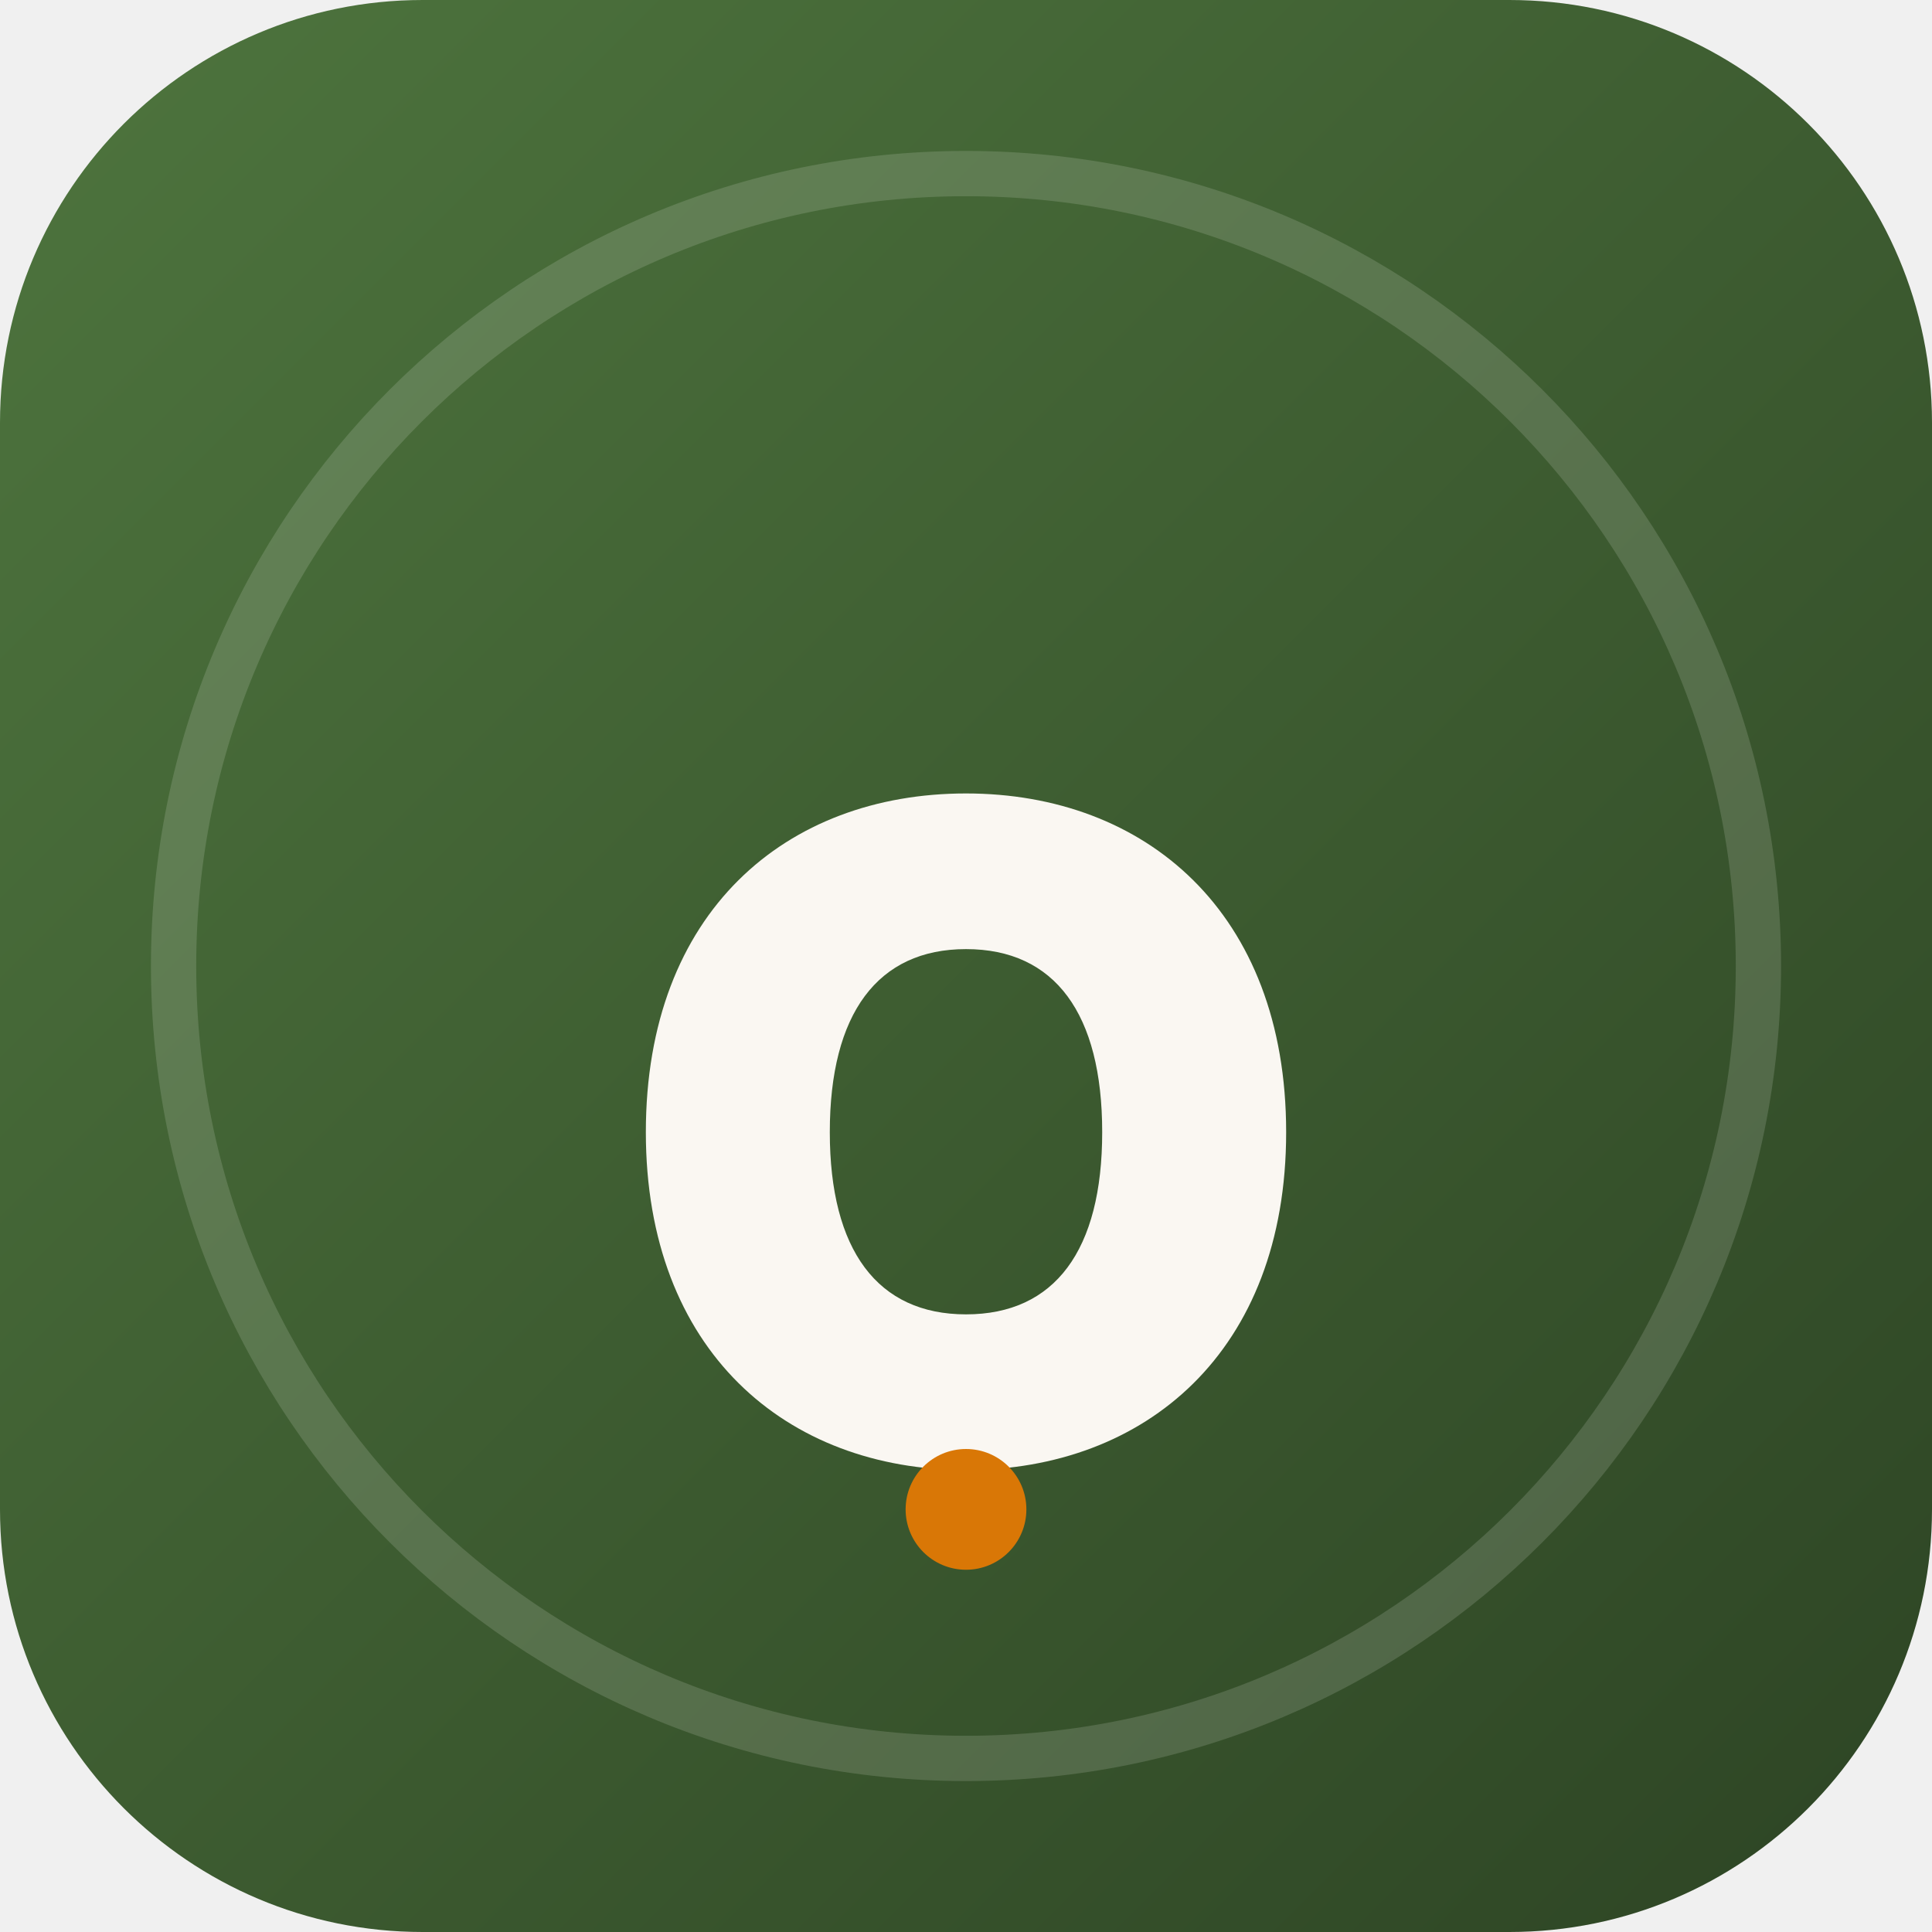
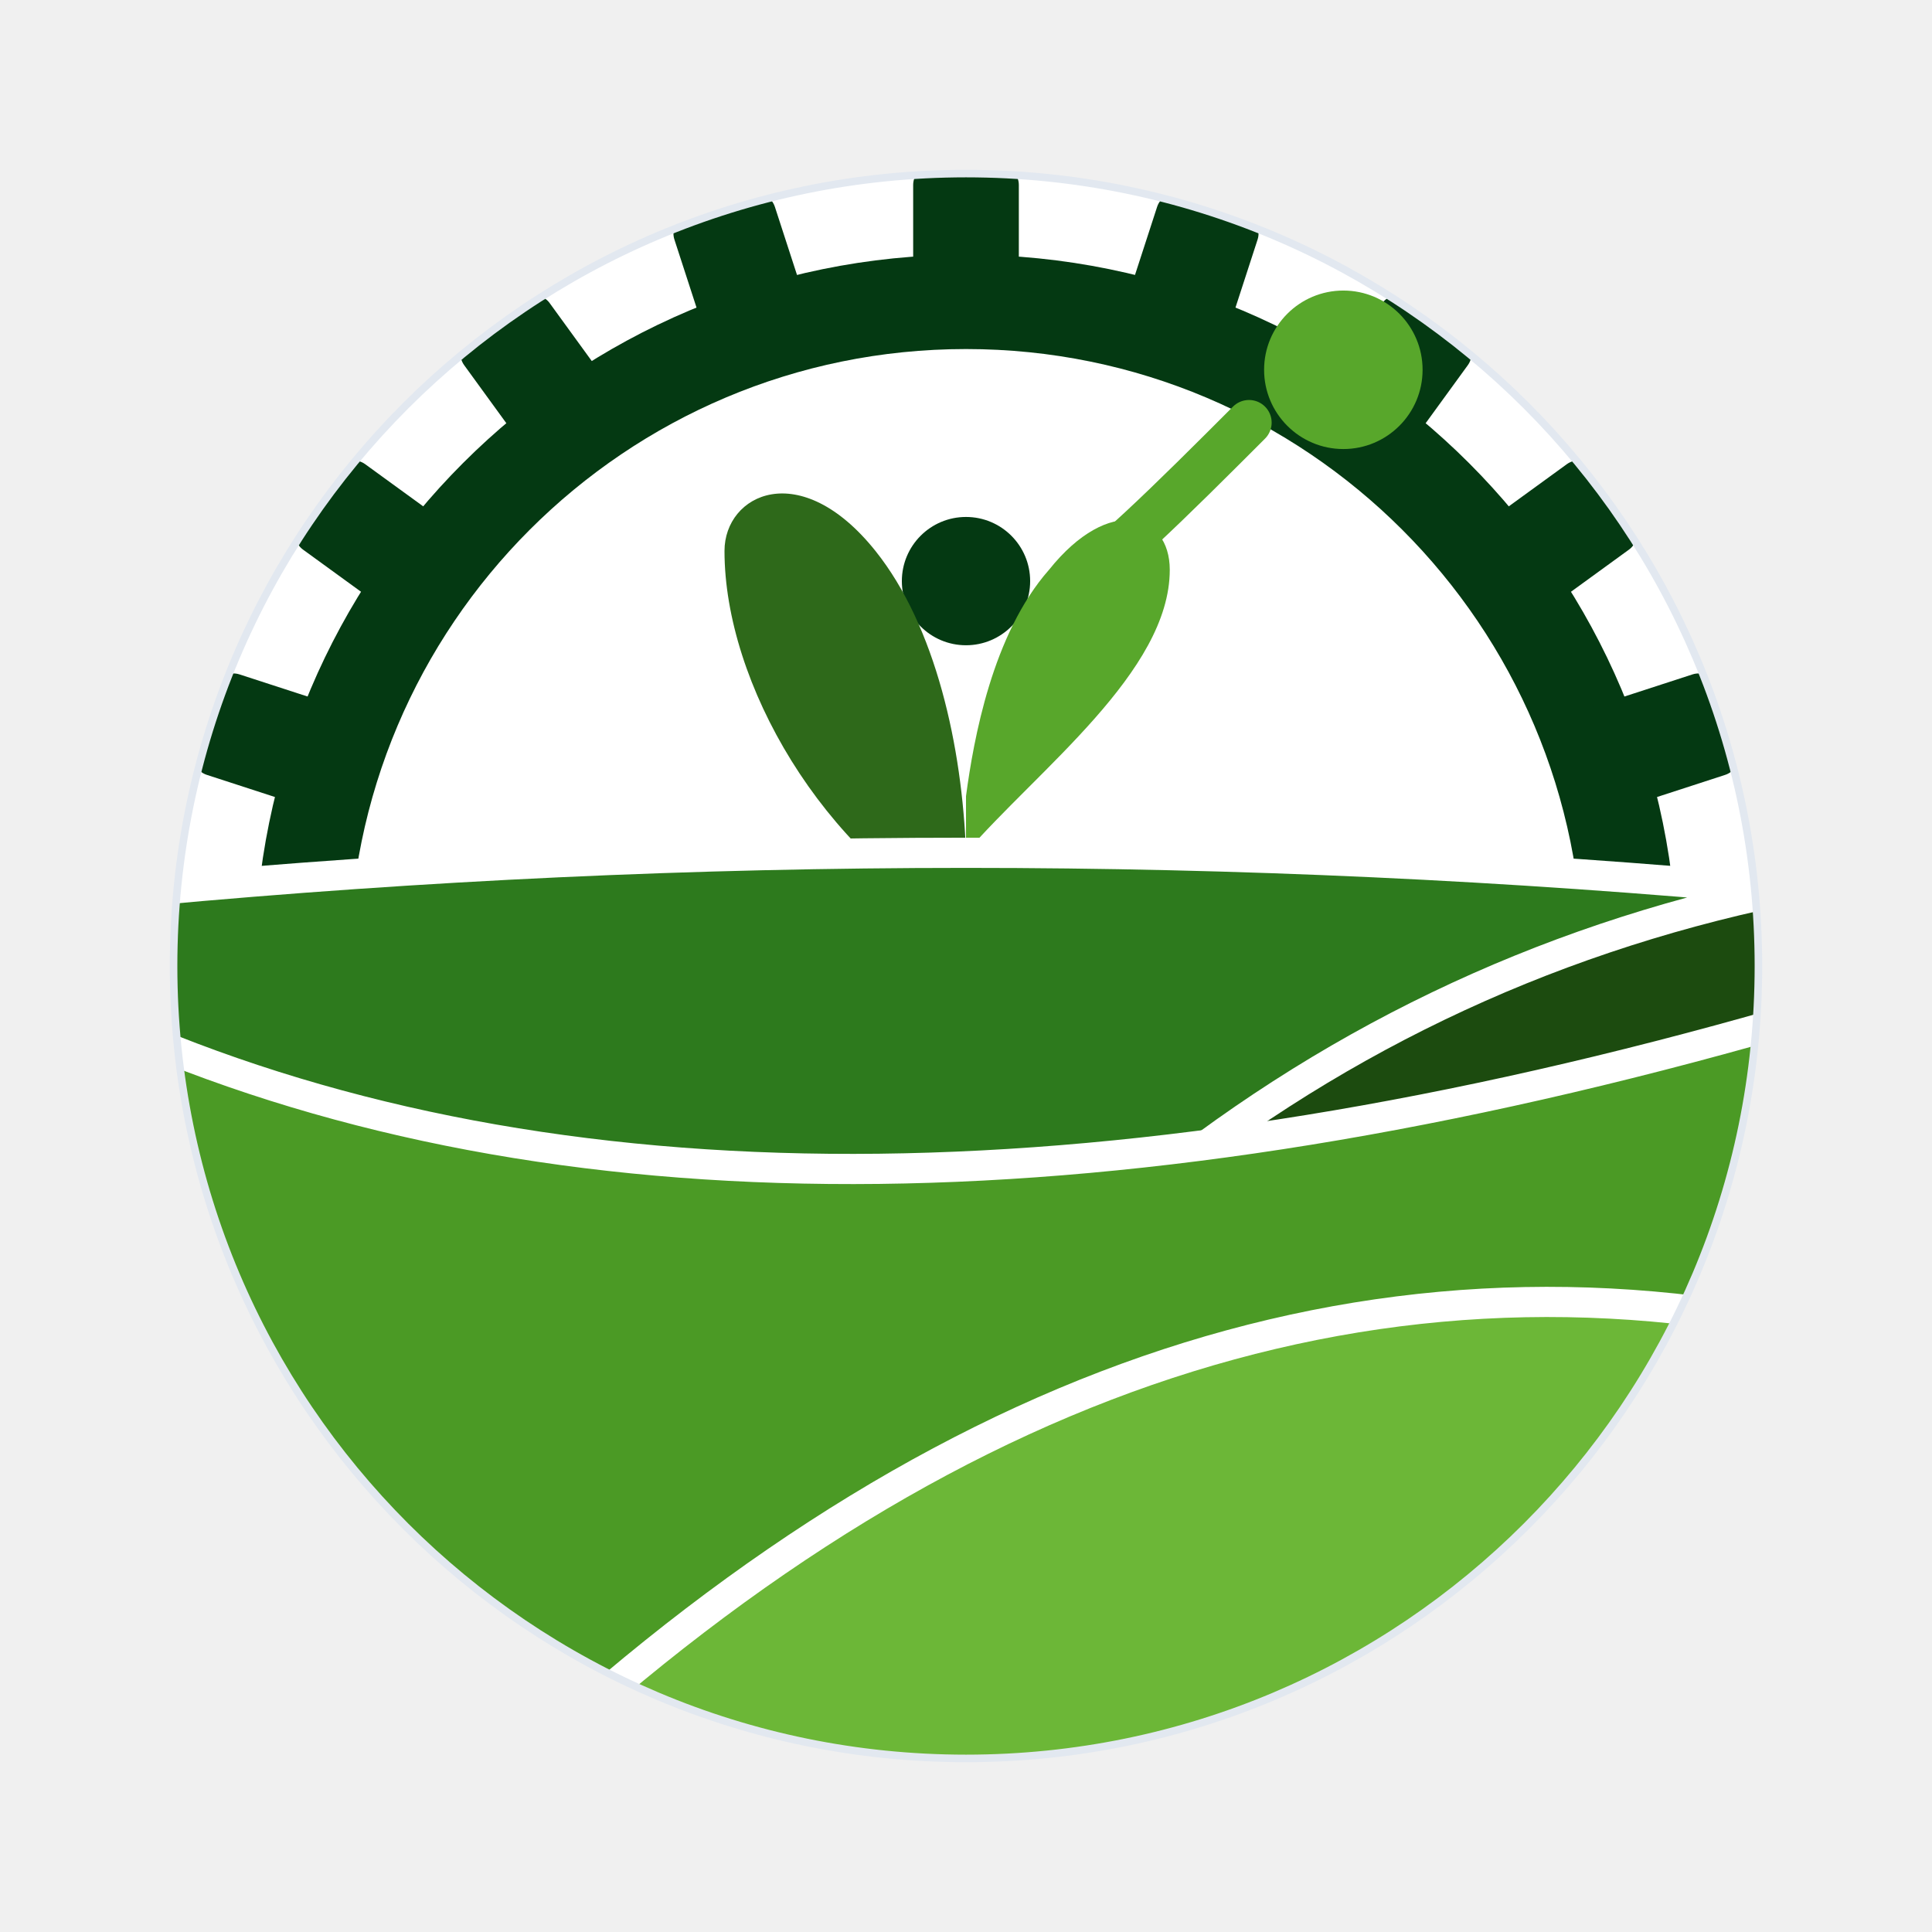
<svg xmlns="http://www.w3.org/2000/svg" viewBox="0 0 512 512" width="512" height="512">
  <defs>
-     <linearGradient id="bgGrad" x1="0%" y1="0%" x2="100%" y2="100%">
-       <stop offset="0%" stop-color="#4E753E" />
-       <stop offset="100%" stop-color="#2D4424" />
-     </linearGradient>
+     <clipPath id="circleClip">
+       <circle cx="256" cy="256" r="210" />
+     </clipPath>
  </defs>
-   <rect width="512" height="512" rx="112" fill="url(#bgGrad)" />
-   <circle cx="256" cy="256" r="210" fill="none" stroke="#FAF7F2" stroke-width="12" stroke-opacity="0.15" />
-   <text x="256" y="295" font-family="system-ui, -apple-system, sans-serif" font-size="240" font-weight="900" fill="#FAF7F2" text-anchor="middle" dominant-baseline="middle">O</text>
-   <circle cx="256" cy="400" r="16" fill="#D97706" />
+   <circle cx="256" cy="256" r="210" fill="#FFFFFF" />
+   <g clip-path="url(#circleClip)">
+     <circle cx="256" cy="256" r="176" fill="none" stroke="#043912" stroke-width="25" />
+     <rect x="242" y="44" width="28" height="38" rx="5" fill="#043912" transform="rotate(-90 256 256)" />
+     <rect x="242" y="44" width="28" height="38" rx="5" fill="#043912" transform="rotate(-72 256 256)" />
+     <rect x="242" y="44" width="28" height="38" rx="5" fill="#043912" transform="rotate(-54 256 256)" />
+     <rect x="242" y="44" width="28" height="38" rx="5" fill="#043912" transform="rotate(-36 256 256)" />
+     <rect x="242" y="44" width="28" height="38" rx="5" fill="#043912" transform="rotate(-18 256 256)" />
+     <rect x="242" y="44" width="28" height="38" rx="5" fill="#043912" transform="rotate(0 256 256)" />
+     <rect x="242" y="44" width="28" height="38" rx="5" fill="#043912" transform="rotate(18 256 256)" />
+     <rect x="242" y="44" width="28" height="38" rx="5" fill="#043912" transform="rotate(36 256 256)" />
+     <rect x="242" y="44" width="28" height="38" rx="5" fill="#043912" transform="rotate(54 256 256)" />
+     <rect x="242" y="44" width="28" height="38" rx="5" fill="#043912" transform="rotate(72 256 256)" />
+     <rect x="242" y="44" width="28" height="38" rx="5" fill="#043912" transform="rotate(90 256 256)" />
+     <circle cx="256" cy="154" r="17" fill="#043912" />
+     <circle cx="356" cy="98" r="21" fill="#58A72B" />
+     <path d="M 331 112 C 311 132 291 152 281 157" stroke="#58A72B" stroke-width="12" stroke-linecap="round" fill="none" />
+     <path d="M 256 246 C 218 226 192 181 192 146 C 192 131 212 121 232 146 C 248 166 255 198 256 226 Z" fill="#2E691A" />
+     <path d="M 256 226 C 275 204 310 178 310 151 C 310 136 294 131 278 151 C 263 168 258 196 256 211 Z" fill="#58A72B" />
+     <path d="M 40 236 Q 256 216 472 236 L 472 486 L 40 486 Z" fill="#1C4B0F" />
+     <path d="M 40 236 Q 256 216 472 236 Q 280 276 170 486 L 40 486 Z" fill="#2D7A1D" stroke="#FFFFFF" stroke-width="8" stroke-linecap="round" />
+     <path d="M 40 276 Q 210 346 472 271 L 472 486 L 40 486 Z" fill="#4B9A25" stroke="#FFFFFF" stroke-width="8" stroke-linecap="round" />
+     <path d="M 120 486 Q 290 316 472 351 L 472 486 Z" fill="#6CB737" stroke="#FFFFFF" stroke-width="8" stroke-linecap="round" />
+   </g>
+   <circle cx="256" cy="256" r="210" fill="none" stroke="#E2E8F0" stroke-width="2" />
</svg>
